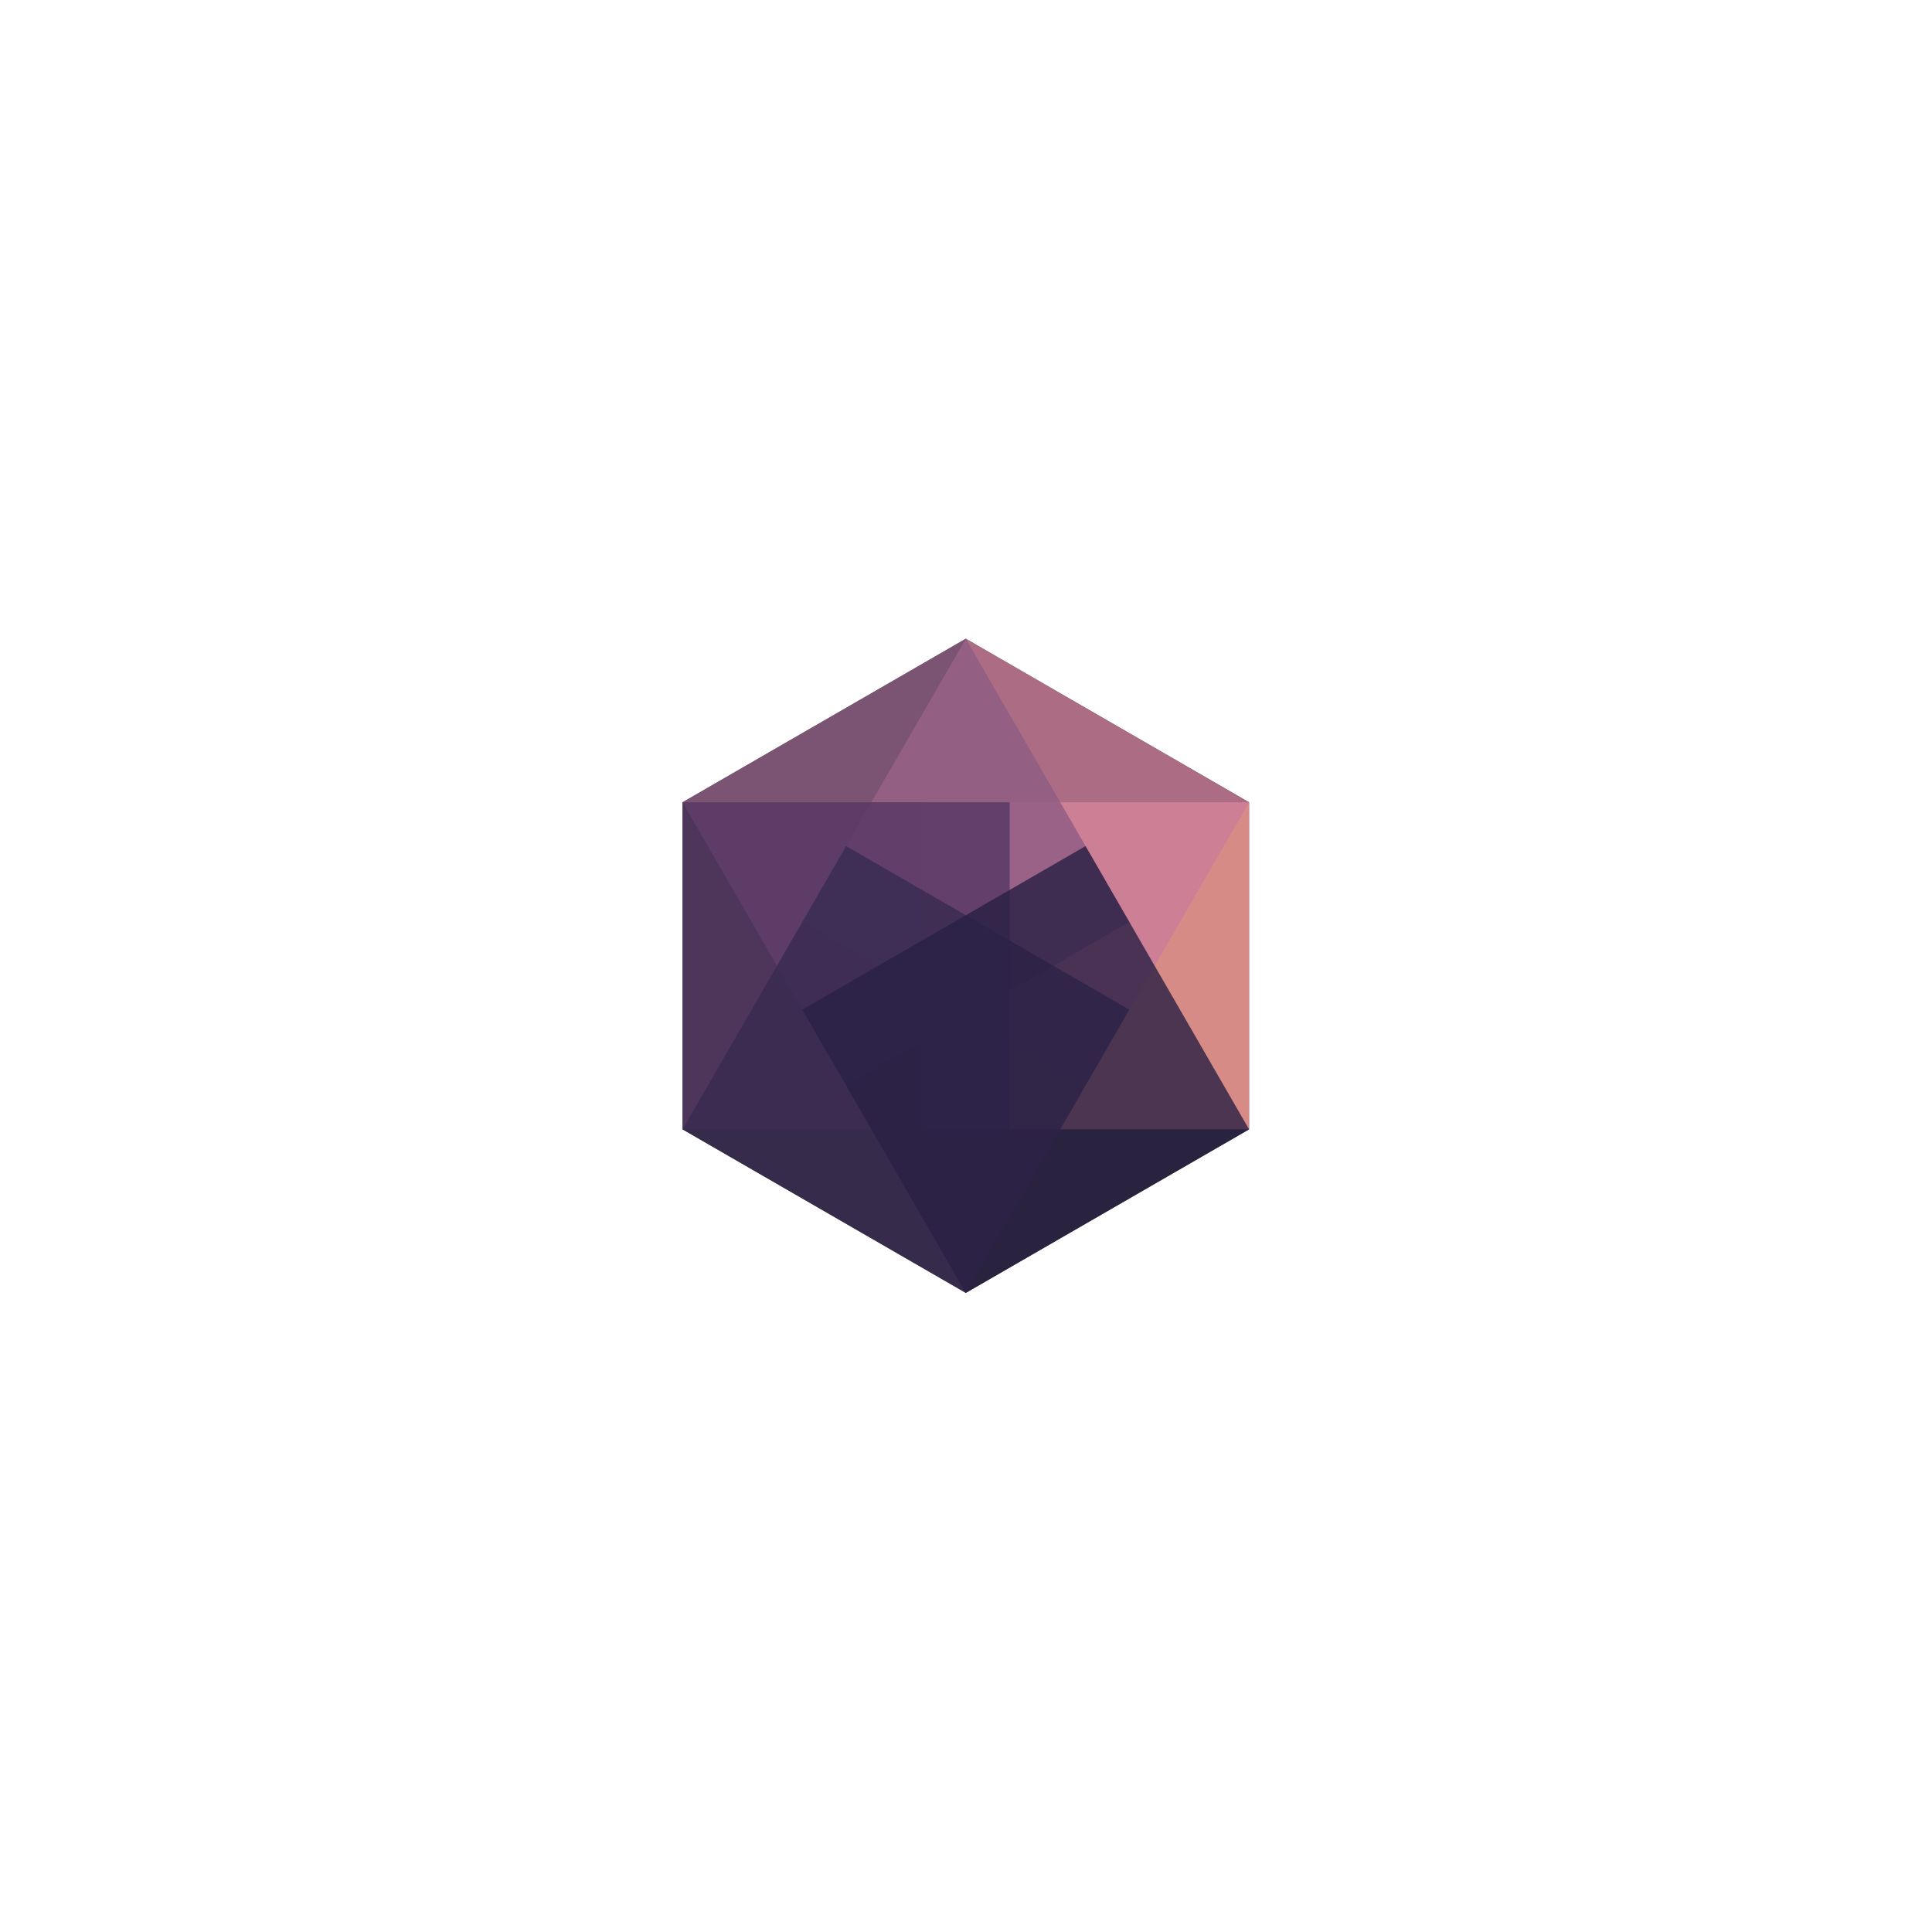
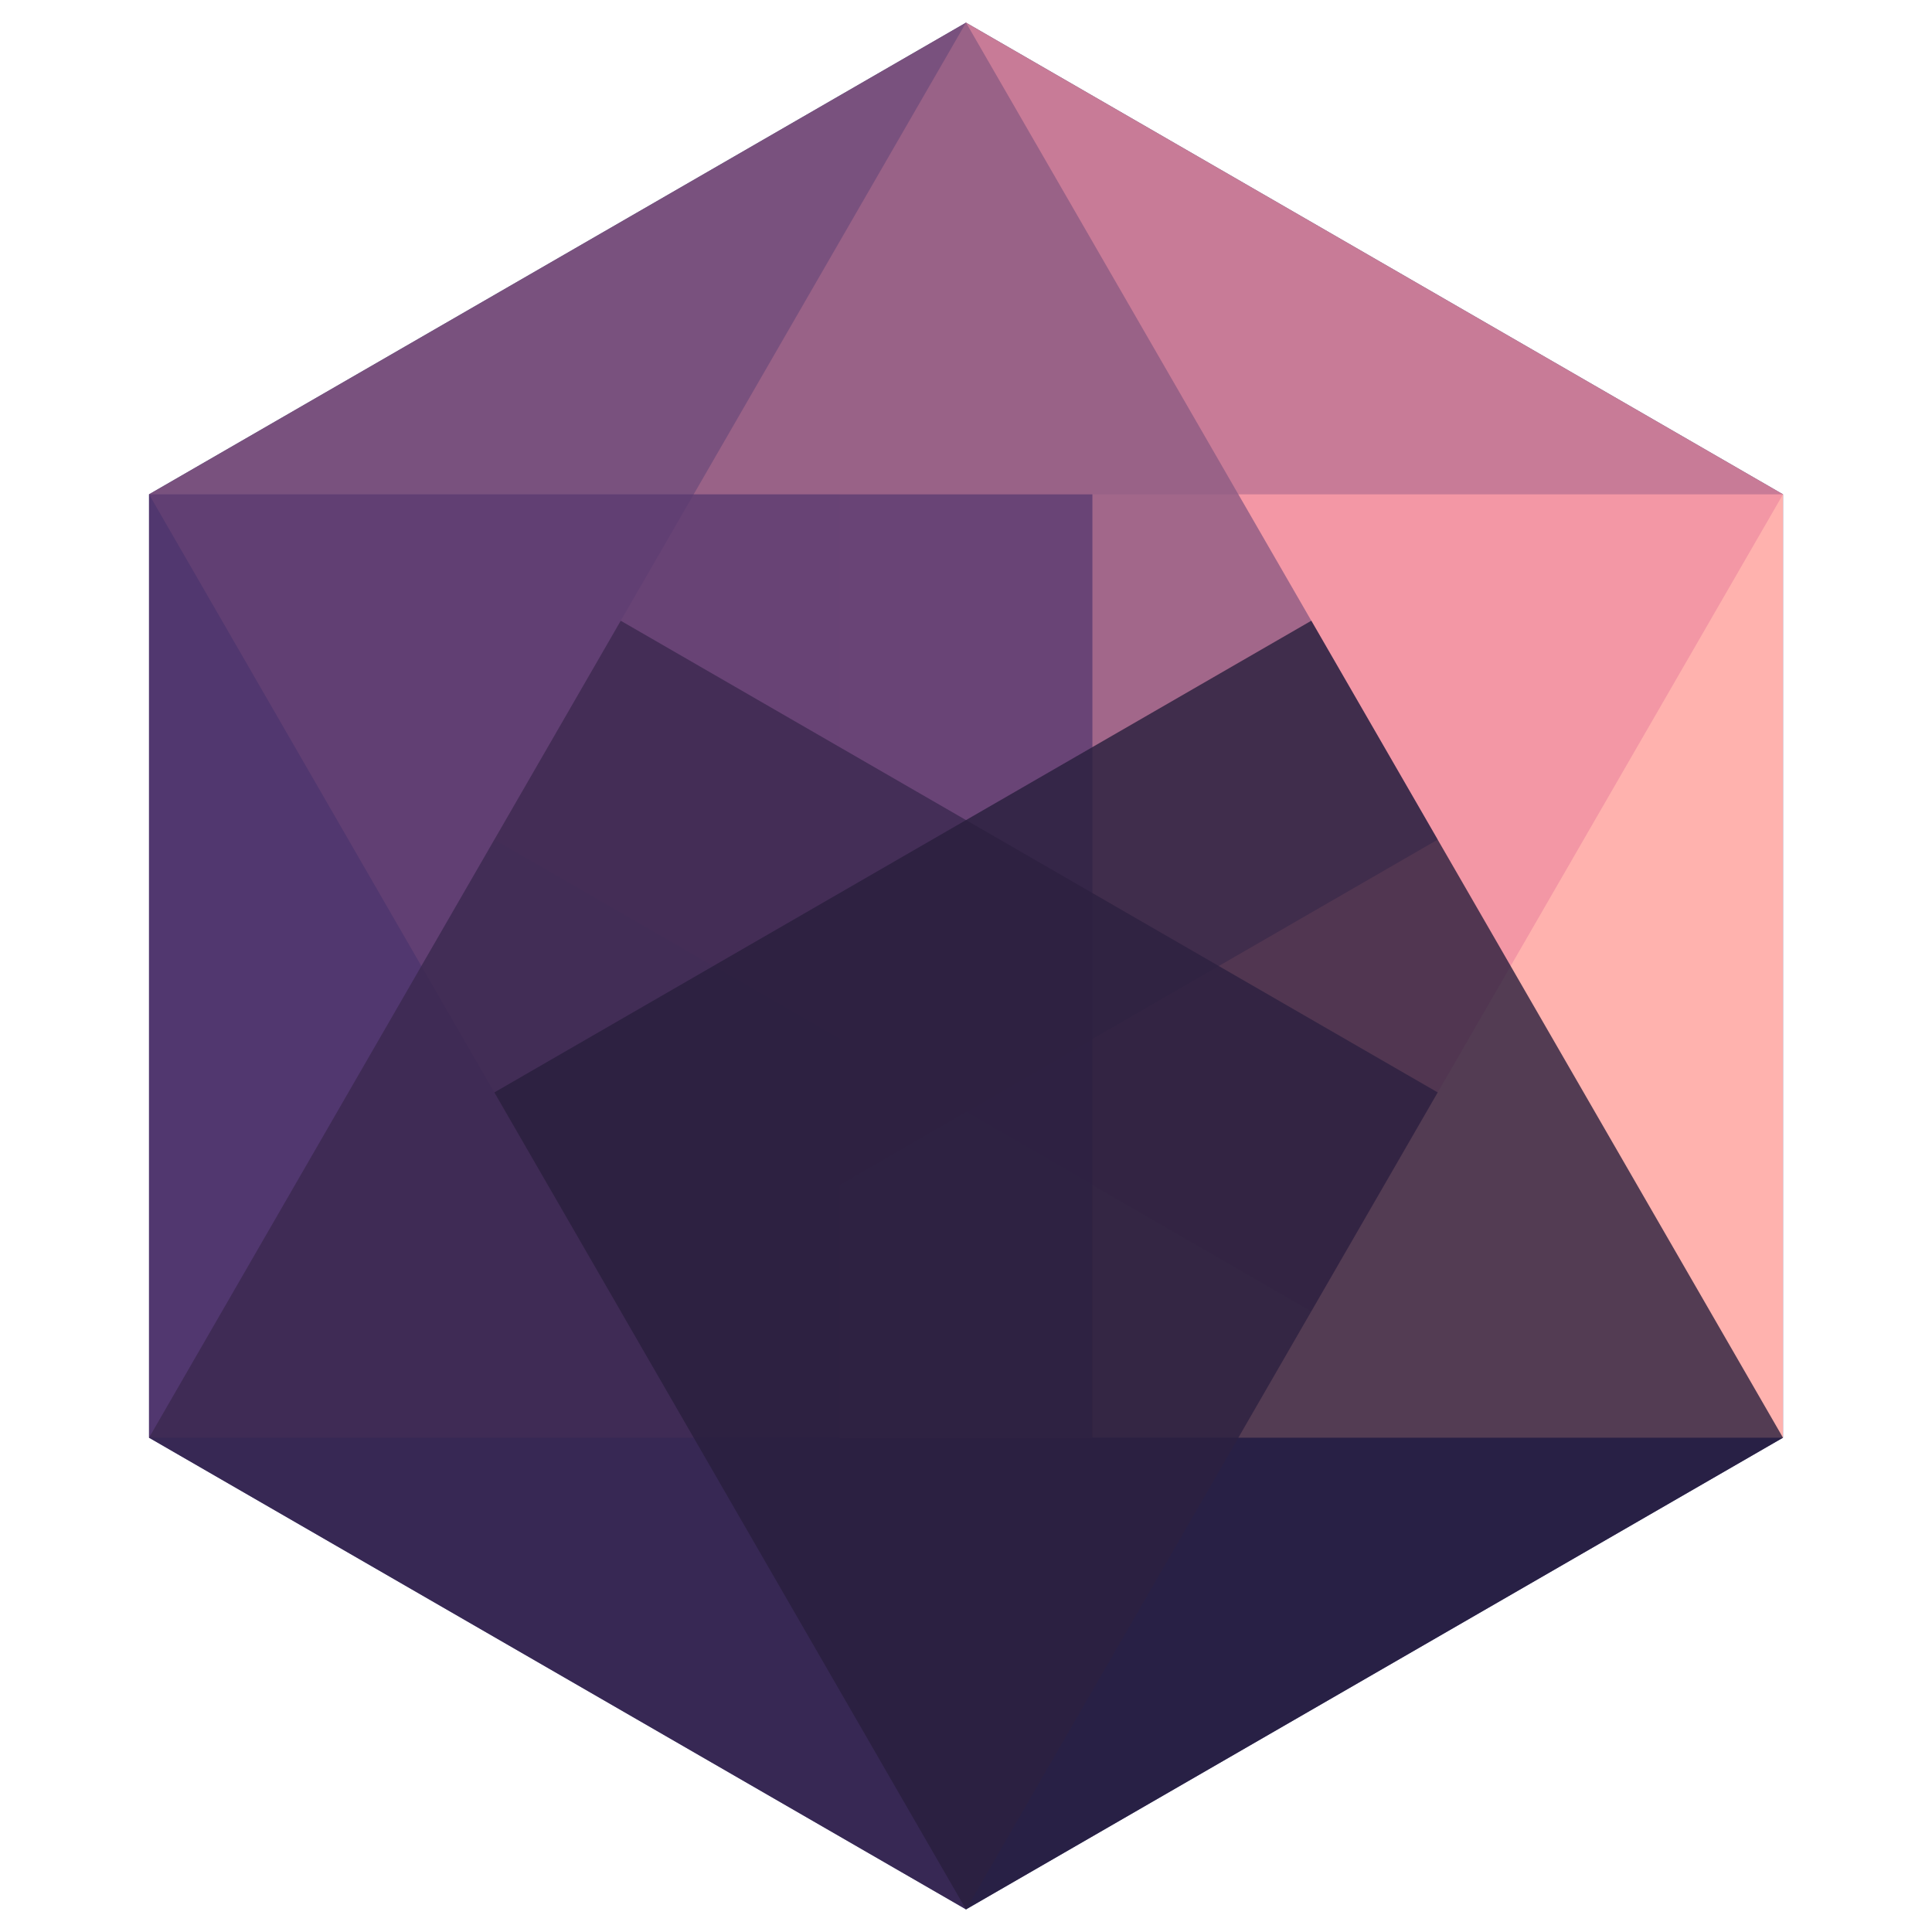
- <svg xmlns="http://www.w3.org/2000/svg" width="100%" height="100%" viewBox="0 0 1772 1772" version="1.1" xml:space="preserve" style="fill-rule:evenodd;clip-rule:evenodd;stroke-linejoin:round;stroke-miterlimit:2;">
-   <g id="Pixel-Perfect-Dark" transform="matrix(4.16667,0,0,4.16667,-2359.22,-2071.19)">
-     <g id="Background" transform="matrix(1.63884,0,0,1.63884,-500.622,-397.958)">
-       <path d="M780.695,631.936L818.742,653.903L818.742,697.837L780.695,719.803L742.647,697.837L742.647,653.903L780.695,631.936Z" style="fill:rgb(50,50,50);" />
+ <svg xmlns="http://www.w3.org/2000/svg" width="100%" height="100%" viewBox="0 0 256 256" version="1.1" xml:space="preserve" style="fill-rule:evenodd;clip-rule:evenodd;stroke-linejoin:round;stroke-miterlimit:2;">
+   <g id="Pixel-Perfect-Dark" transform="matrix(1.73611,0,0,1.73611,-1224.1,-1104.09)">
+     <g transform="matrix(1.63884,0,0,1.63884,-500.622,-397.958)">
+       <path d="M780.695,631.936L818.742,653.903L818.742,697.837L780.695,719.803L742.647,697.837L742.647,653.903L780.695,631.936Z" style="fill:rgb(42,42,103);" />
    </g>
    <g transform="matrix(2.18395,0,0,2.18395,745.13,650.492)">
-       <rect x="11.005" y="10.62" width="32.968" height="32.968" style="fill:rgb(255,161,155);fill-opacity:0.8;" />
+       <rect x="11.005" y="10.62" width="32.968" height="32.968" style="fill:rgb(255,178,174);" />
    </g>
    <g transform="matrix(-1.09197,1.89135,-1.89135,-1.09197,873.269,664.466)">
-       <rect x="11.005" y="10.62" width="32.968" height="32.968" style="fill:rgb(202,124,152);fill-opacity:0.8;" />
+       <rect x="11.005" y="10.62" width="32.968" height="32.968" style="fill:rgb(240,144,163);fill-opacity:0.8;" />
    </g>
    <g transform="matrix(1.09197,1.89135,1.89135,-1.09197,684.354,664.466)">
      <rect x="11.005" y="10.62" width="32.968" height="32.968" style="fill:rgb(141,92,131);fill-opacity:0.8;" />
    </g>
    <g transform="matrix(2.18395,0,0,2.18395,692.422,650.492)">
-       <rect x="11.005" y="10.62" width="32.968" height="32.968" style="fill:rgb(85,56,100);fill-opacity:0.8;" />
+       <path d="M43.973,10.62L11.005,10.62L11.005,43.588L43.973,43.588L43.973,19.454L43.973,18.153L43.973,10.62Z" style="fill:rgb(92,59,113);fill-opacity:0.8;" />
    </g>
    <g transform="matrix(1.09197,-1.89135,1.89135,1.09197,684.354,754.904)">
-       <rect x="11.005" y="10.62" width="32.968" height="32.968" style="fill:rgb(55,42,80);fill-opacity:0.8;" />
+       <rect x="11.005" y="10.62" width="32.968" height="32.968" style="fill:rgb(59,40,79);fill-opacity:0.8;" />
    </g>
    <g transform="matrix(-1.09197,-1.89135,-1.89135,1.09197,873.269,754.904)">
-       <rect x="11.005" y="10.62" width="32.968" height="32.968" style="fill:rgb(40,32,68);fill-opacity:0.8;" />
+       <rect x="11.005" y="10.62" width="32.968" height="32.968" style="fill:rgb(41,30,60);fill-opacity:0.8;" />
    </g>
  </g>
</svg>
